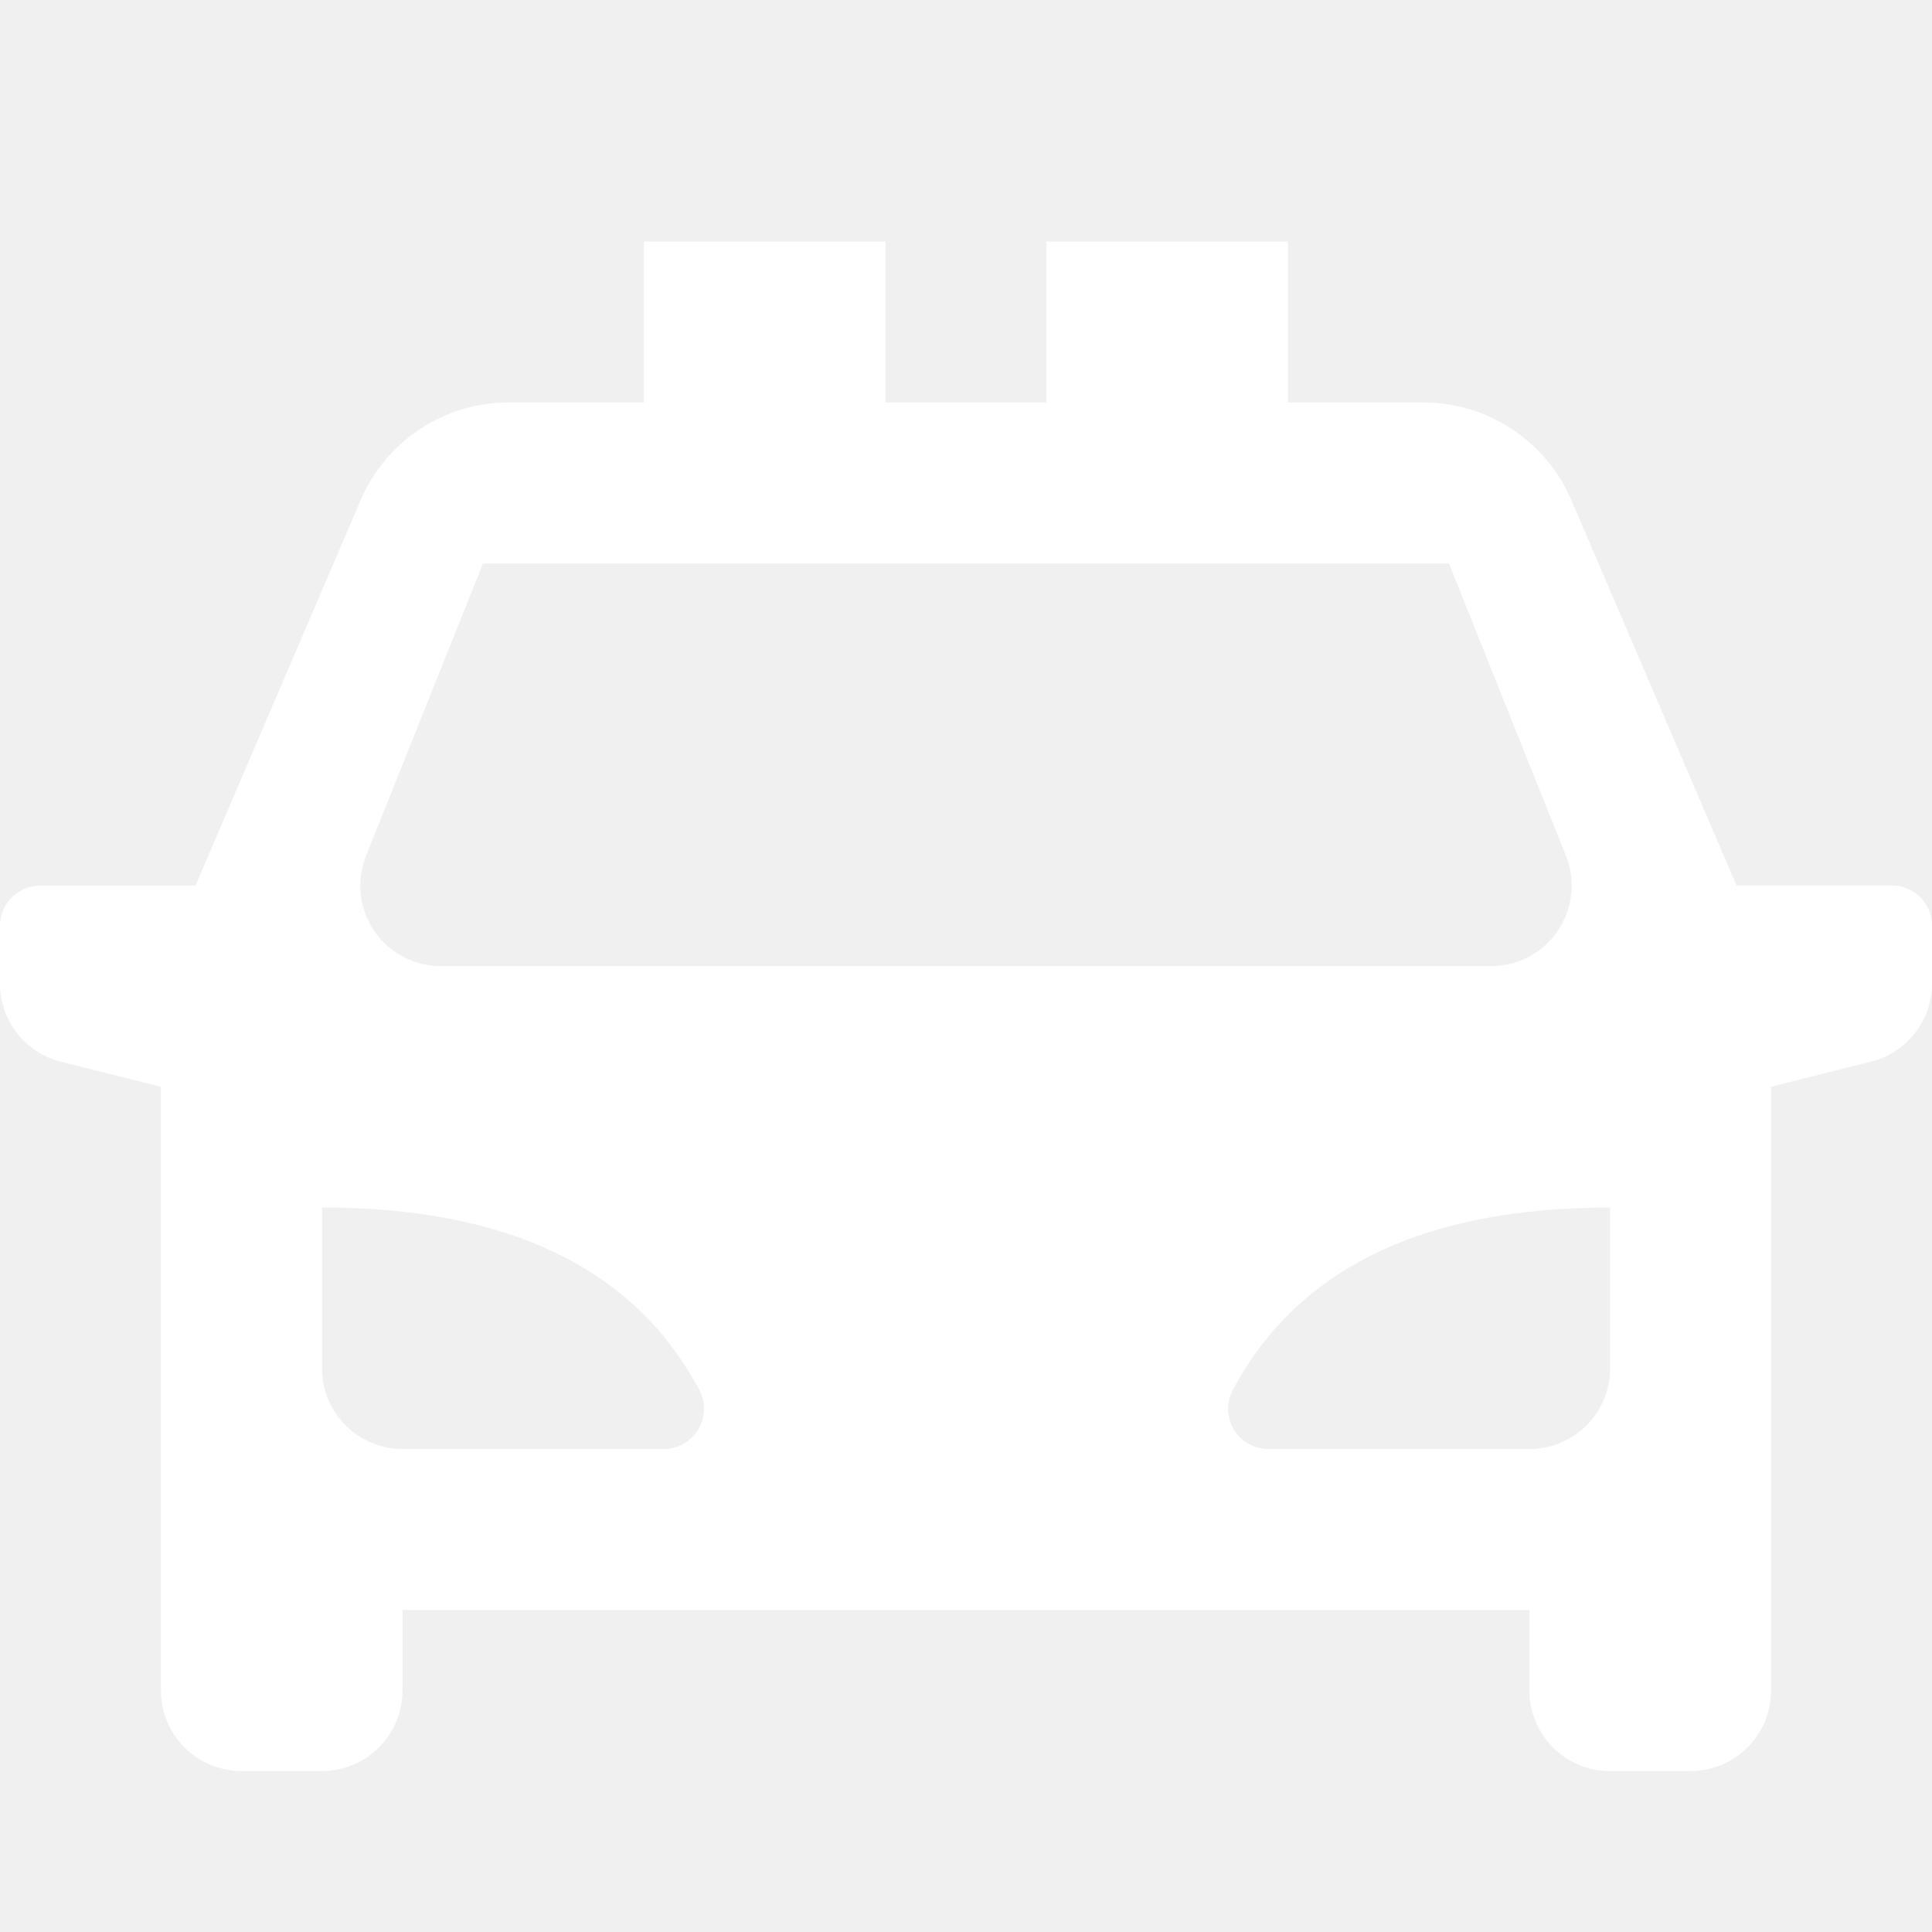
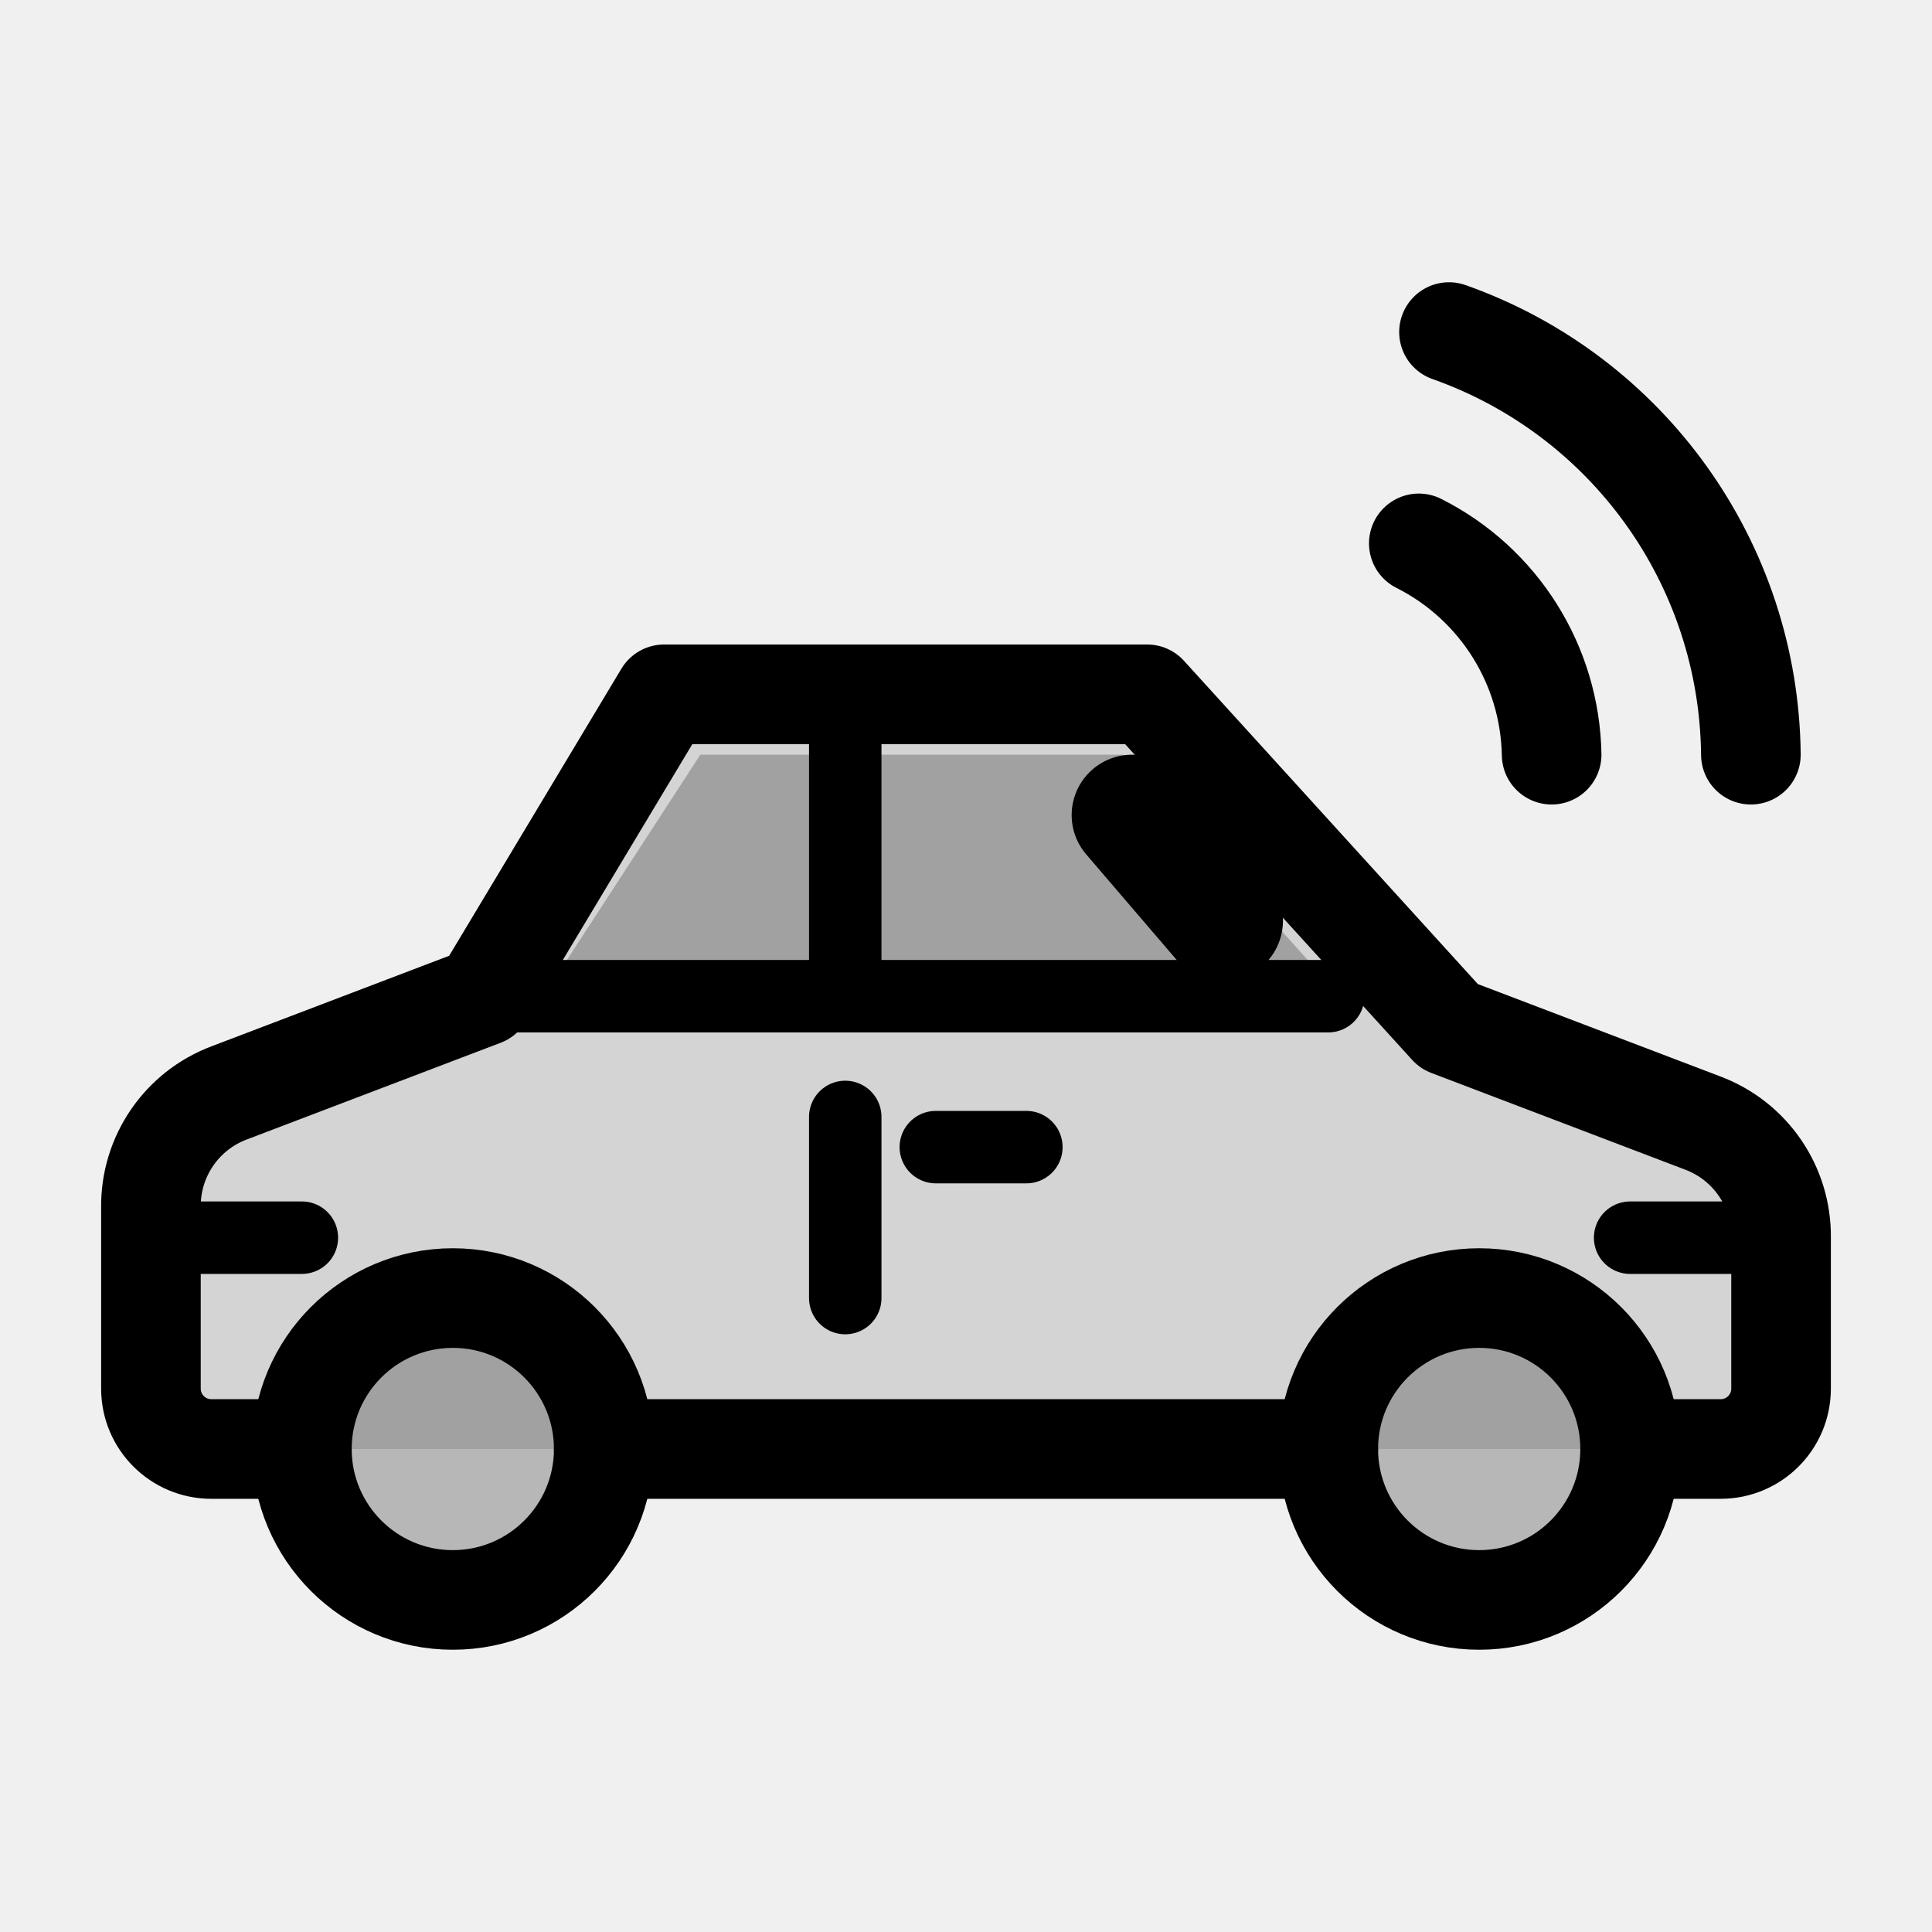
- <svg xmlns="http://www.w3.org/2000/svg" width="24" height="24" viewBox="0 0 16 16">
-   <path d="M 14.667 9 V 14 c 0 0.368 -0.298 0.667 -0.667 0.667 h -0.667 c -0.368 0 -0.667 -0.298 -0.667 -0.667 v -0.667 H 3.333 v 0.667 c 0 0.368 -0.298 0.667 -0.667 0.667 H 2 c -0.368 0 -0.667 -0.298 -0.667 -0.667 v -5 l -0.828 -0.207 C 0.208 8.719 0 8.452 0 8.146 V 7.667 c 0 -0.184 0.149 -0.333 0.333 -0.333 h 1.286 L 2.987 4.141 C 3.197 3.651 3.679 3.333 4.213 3.333 H 5.333 V 2 h 2 v 1.333 h 1.333 V 2 h 2 v 1.333 h 1.121 c 0.533 0 1.015 0.318 1.226 0.808 L 14.381 7.333 H 15.667 c 0.184 0 0.333 0.149 0.333 0.333 v 0.479 c 0 0.306 -0.208 0.573 -0.505 0.647 L 14.667 9 Z M 2.667 10 v 1.333 c 0 0.368 0.298 0.667 0.667 0.667 h 2.163 c 0.055 0 0.109 -0.013 0.157 -0.039 0.162 -0.087 0.224 -0.289 0.137 -0.451 l 0 0 C 5.253 10.503 4.211 10 2.667 10 Z m 10.667 0 c -1.544 0 -2.586 0.503 -3.124 1.51 l 0 0 c -0.087 0.162 -0.026 0.364 0.137 0.451 0.048 0.026 0.102 0.039 0.157 0.039 H 12.667 c 0.368 0 0.667 -0.298 0.667 -0.667 v -1.333 Z M 4 4.667 l -0.968 2.419 c -0.032 0.079 -0.048 0.163 -0.048 0.248 0 0.368 0.298 0.667 0.667 0.667 H 12.349 c 0.085 0 0.169 -0.016 0.248 -0.048 0.342 -0.137 0.508 -0.525 0.371 -0.867 L 12 4.667 H 4 Z" fill="#FFFFFF" />
+ <svg xmlns="http://www.w3.org/2000/svg" width="32" height="32" viewBox="0 0 32 32">
+   <path d="M5 24H3.5a1 1 0 0 1-1-1v-3a2 2 0 0 1 1.3-1.9L8 16.5l3-5h8l5 5.5 4.2 1.6a2 2 0 0 1 1.3 1.9V23a1 1 0 0 1-1 1H27M10 24h12" fill="#000000" fill-opacity="0.12" stroke="#000000" stroke-width="1.65" stroke-linecap="round" stroke-linejoin="round" />
+   <path d="m9 16.5 2.6-4h7l3.6 4Z" fill="#000000" fill-opacity="0.24" />
+   <path d="M8 16.5h14M14 12v4.5M14 18.5v3M15.5 19h1.5M3 20.5h2M27 20.5h2" fill="none" stroke="#000000" stroke-width="1.2" stroke-linecap="round" stroke-linejoin="round" />
+   <path d="M5 24a2.5 2.5 0 1 0 5 0a2.5 2.5 0 1 0 -5 0Z" fill="#000000" fill-opacity="0.24" stroke="#000000" stroke-width="1.65" stroke-linecap="round" stroke-linejoin="round" />
+   <path d="M22 24a2.5 2.5 0 1 0 5 0a2.5 2.5 0 1 0 -5 0Z" fill="#000000" fill-opacity="0.24" stroke="#000000" stroke-width="1.65" stroke-linecap="round" stroke-linejoin="round" />
+   <path d="m18.75 13.5 1.5 1.75" fill="none" stroke="#000000" stroke-width="2" stroke-linecap="round" stroke-linejoin="round" />
+   <path d="M24 5.5a7.5 7.5 0 0 1 5 7M23.5 9a4 4 0 0 1 2.2 3.5" fill="none" stroke="#000000" stroke-width="1.65" stroke-linecap="round" stroke-linejoin="round" />
</svg>
